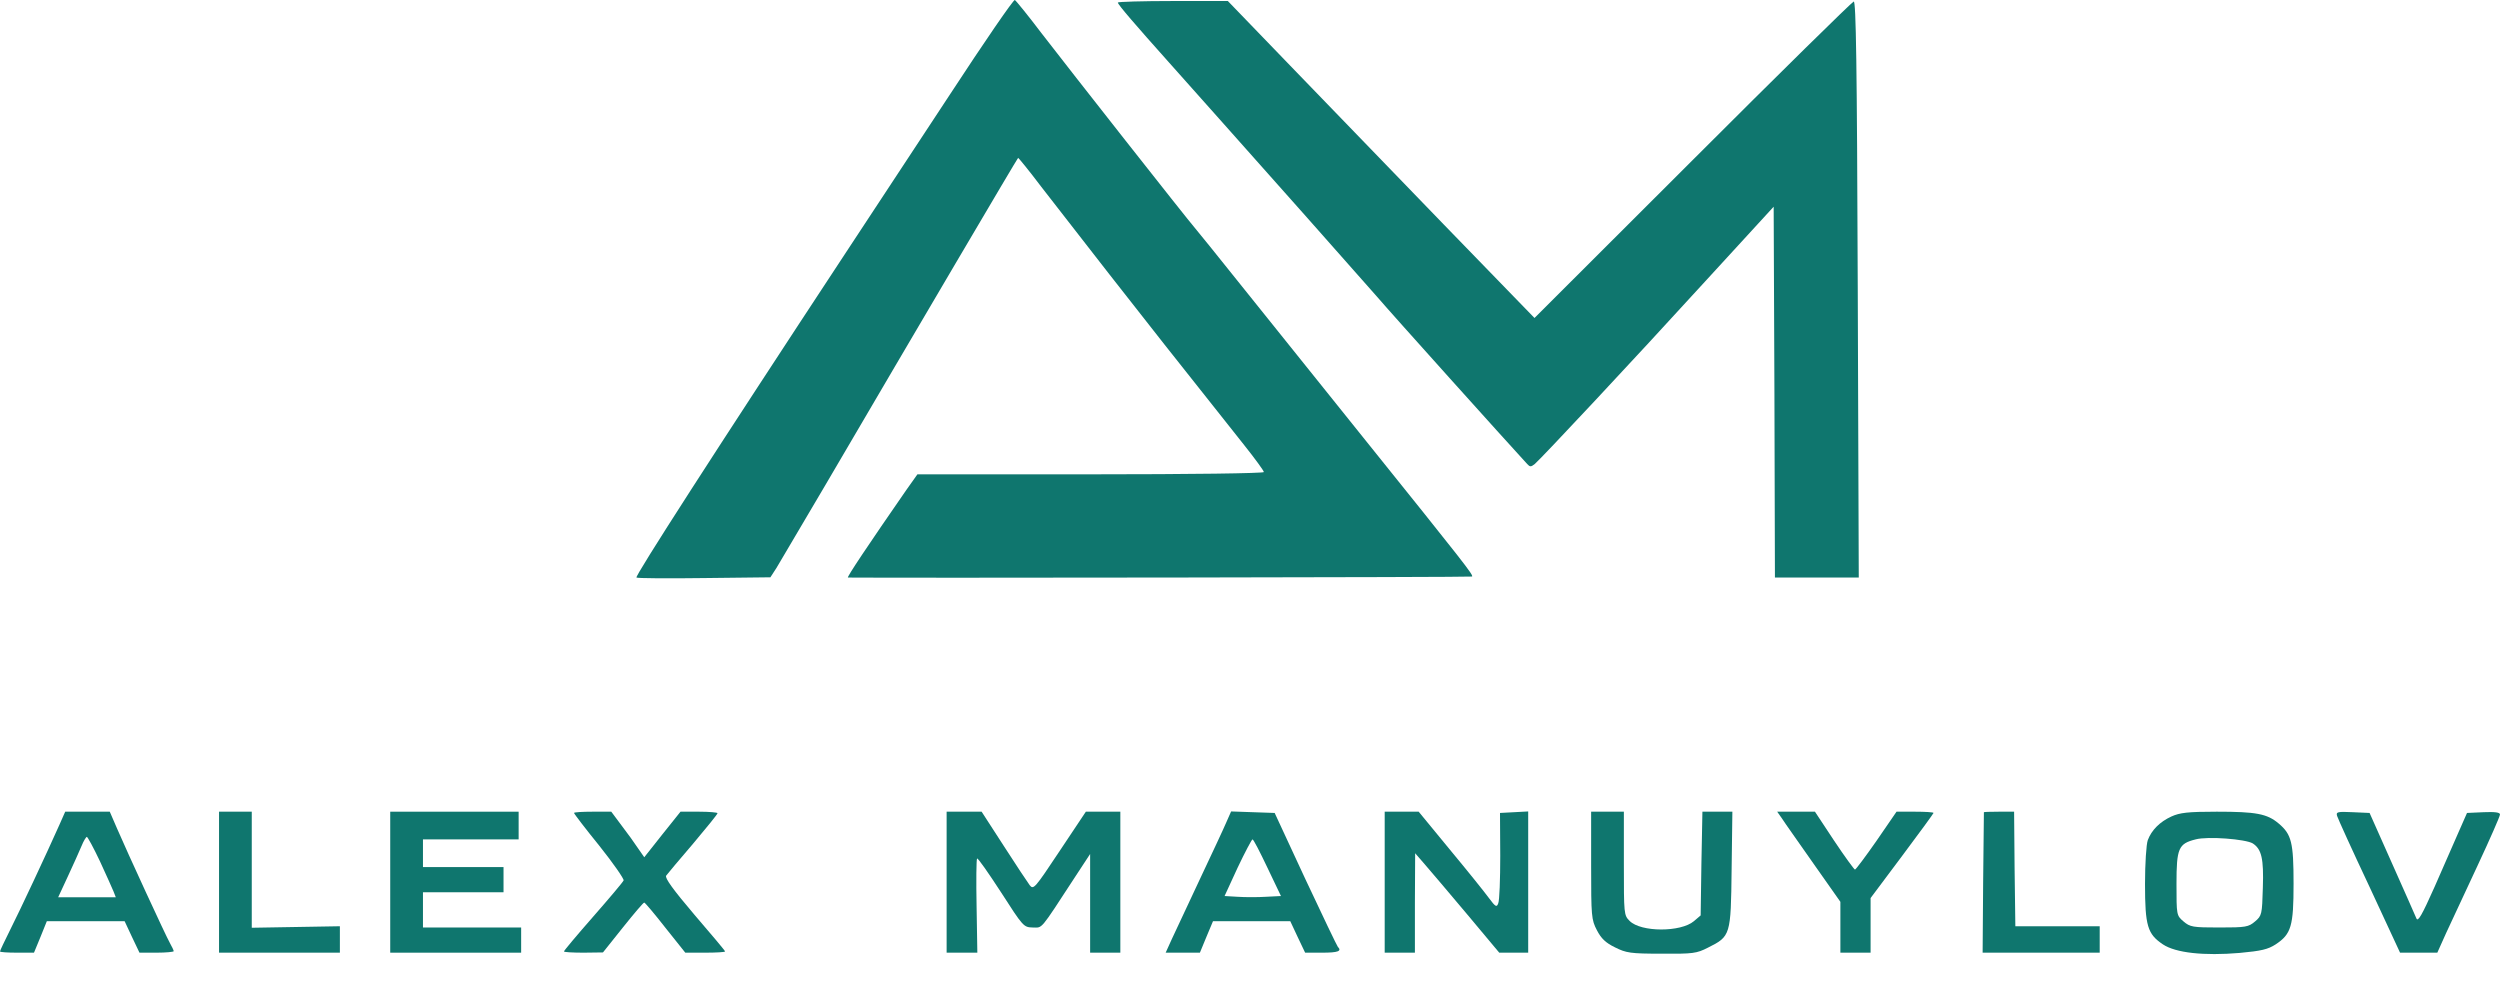
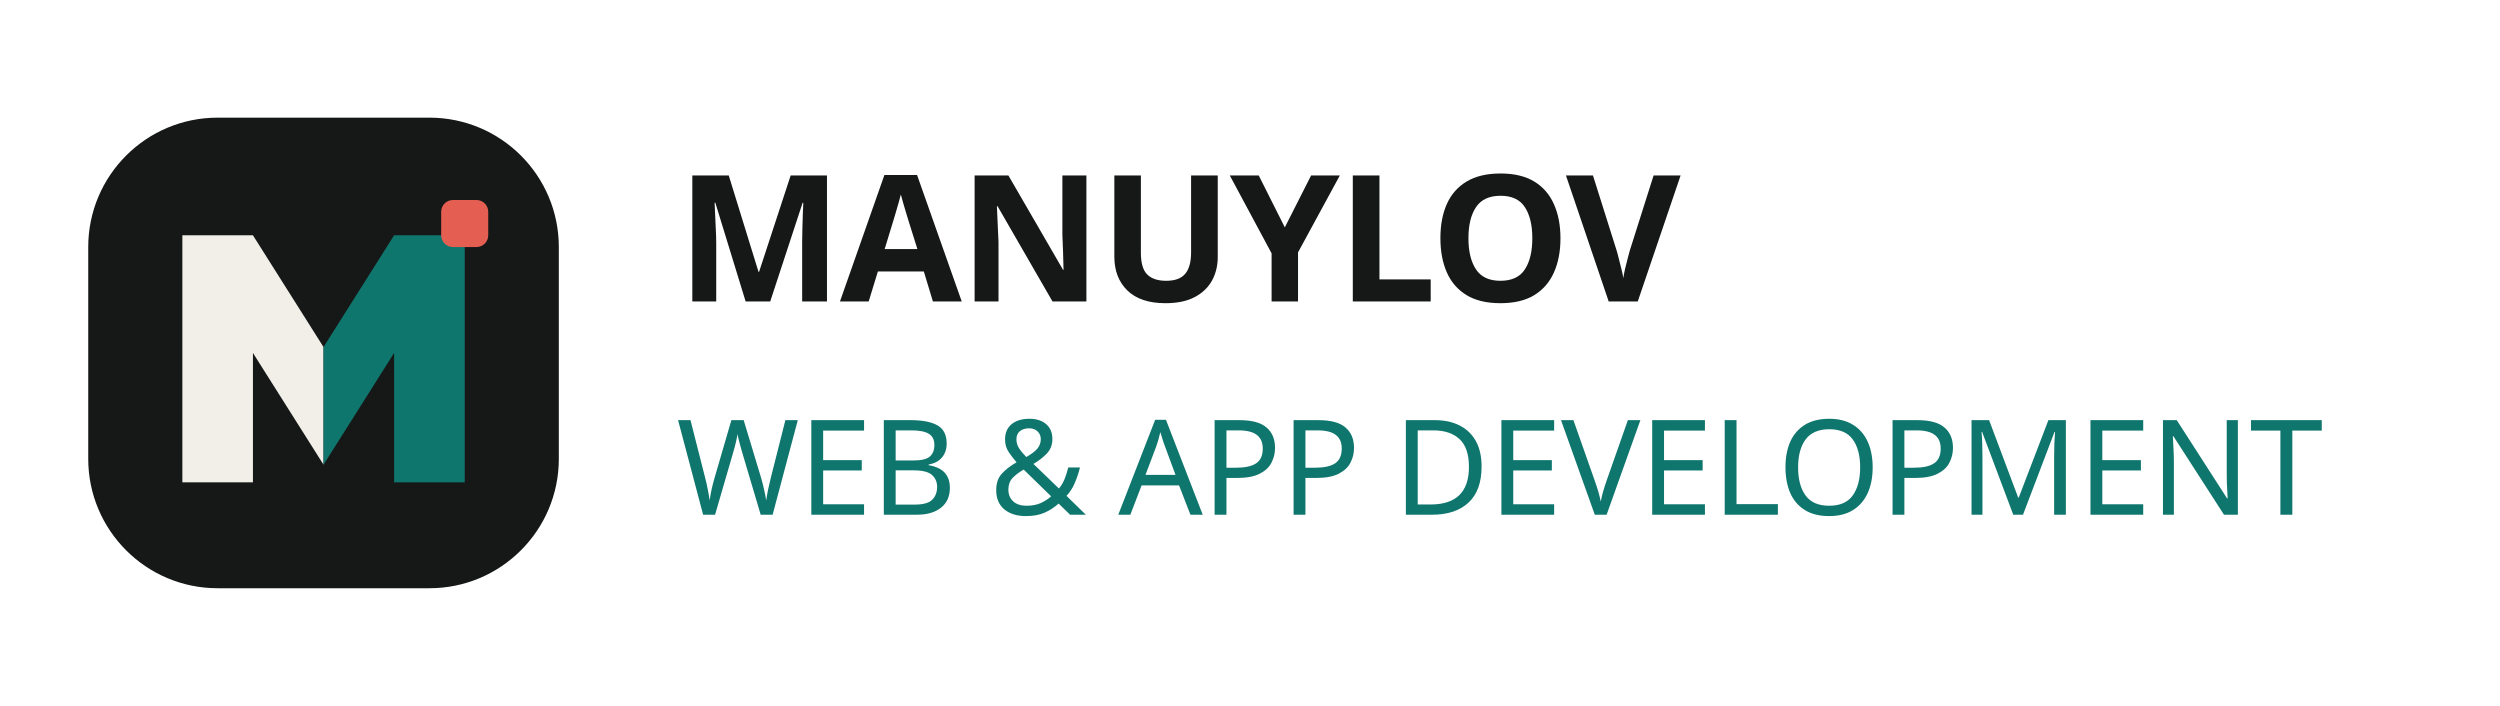
- <svg xmlns="http://www.w3.org/2000/svg" width="1324" height="530" viewBox="0 0 1324 530" fill="none">
-   <path d="M502.933 50.272C484.533 78.272 459.6 116.139 447.467 134.539C378.667 239.072 336.133 305.205 337.067 305.872C337.6 306.272 353.733 306.405 373.067 306.139L408 305.739L411.2 300.805C412.8 298.139 424.4 278.405 436.933 257.205C486.933 171.872 538.533 84.272 539.2 83.605C539.333 83.472 544.933 90.272 551.467 98.939C558.133 107.472 574.267 128.272 587.467 145.205C608.8 172.539 620 186.672 658.933 235.739C664.667 242.939 669.333 249.339 669.333 250.005C669.333 250.672 630.933 251.205 577.6 251.205H485.867L480 259.472C459.867 288.539 448.267 305.872 449.067 305.872C476.533 306.139 779.333 305.739 779.6 305.339C780.4 304.539 776 298.939 722 231.739C668.133 164.672 647.067 138.405 640.8 130.539C638.533 127.739 635.067 123.472 633.2 121.205C628.133 115.339 566.8 37.339 551.6 17.605C544.533 8.272 538.133 0.405 537.467 0.005C536.8 -0.395 521.333 22.139 502.933 50.272Z" fill="#0f766e" />
-   <path d="M592 1.339C592 2.405 601.467 13.338 619.333 33.339C625.867 40.672 637.6 53.872 645.467 62.672C653.2 71.338 673.867 94.672 691.467 114.405C708.933 134.139 726 153.472 729.333 157.205C737.067 166.272 798 234.005 808.8 245.739C810.267 247.339 810.8 247.339 812.8 245.739C816.133 242.939 863.6 192.272 904 148.005L939.333 109.472L939.733 207.605L940 305.872H962.133H984.4L983.867 153.205C983.467 33.072 982.933 0.539 981.733 0.805C980.8 1.072 942.4 38.805 896.4 84.805L812.667 168.405L764.533 118.805C738.133 91.472 701.6 53.739 683.333 34.805L650.267 0.539H621.067C605.067 0.539 592 0.939 592 1.339Z" fill="#0f766e" />
-   <path d="M31.467 436.805C25.067 451.205 10.533 482.272 5.333 492.539C2.4 498.405 0 503.472 0 503.872C0 504.272 4 504.539 9.067 504.539H18L21.467 496.139L24.8 487.872H45.467H66L69.867 496.139L73.867 504.539H82.933C87.867 504.539 92 504.139 92 503.739C92 503.339 91.067 501.339 90 499.472C87.6 495.205 67.467 451.472 62 438.805L58.133 429.872H46.267H34.533L31.467 436.805ZM52.933 456.139C56.267 463.339 59.467 470.539 60.133 472.139L61.333 475.205H46H30.8L36 464.005C38.8 457.872 42.133 450.672 43.2 448.005C44.267 445.339 45.6 443.205 46 443.205C46.4 443.205 49.6 449.072 52.933 456.139Z" fill="#0f766e" />
-   <path d="M116 467.205V504.539H148H180V497.472V490.539L156.667 490.939L133.333 491.339V460.672V429.872H124.667H116V467.205Z" fill="#0f766e" />
-   <path d="M206.667 467.205V504.539H241.333H276V497.872V491.205H250H224V481.872V472.539H245.333H266.667V465.872V459.205H245.333H224V451.872V444.539H249.333H274.667V437.205V429.872H240.667H206.667V467.205Z" fill="#0f766e" />
-   <path d="M304 430.539C304 430.939 310 438.805 317.467 448.005C324.8 457.205 330.533 465.472 330.267 466.272C329.867 467.205 322.667 475.739 314.133 485.472C305.6 495.205 298.667 503.472 298.667 503.872C298.667 504.272 303.333 504.539 309.067 504.539L319.333 504.405L329.867 491.205C335.733 483.872 340.8 477.872 341.2 478.005C341.6 478.005 346.667 484.005 352.4 491.339L362.933 504.539H373.467C379.2 504.539 384 504.272 384 503.872C384 503.472 376.667 494.805 367.733 484.405C356.4 471.072 352 464.939 352.8 463.739C353.467 462.805 359.867 455.205 367.067 446.805C374.133 438.405 380 431.205 380 430.672C380 430.272 375.6 429.872 370.267 429.872H360.4L350.8 441.872L341.2 454.005L337.867 449.205C336.133 446.539 332.267 441.205 329.2 437.205L323.733 429.872H313.867C308.4 429.872 304 430.139 304 430.539Z" fill="#0f766e" />
-   <path d="M501.333 467.205V504.539H509.467H517.6L517.2 480.005C516.933 466.405 517.067 455.072 517.467 454.672C517.867 454.272 523.467 462.272 530.133 472.539C541.867 490.805 542.133 491.072 546.933 491.205C552.267 491.205 550.4 493.472 569.2 464.672L577.333 452.272V478.405V504.539H585.333H593.333V467.205V429.872H584.133H575.067L561.2 450.672C548 470.539 547.333 471.339 545.333 468.805C544.267 467.339 538 458.005 531.6 448.005L519.867 429.872H510.533H501.333V467.205Z" fill="#0f766e" />
-   <path d="M649.467 435.472C648.133 438.672 641.733 452.272 635.333 465.872C628.933 479.472 622.267 493.739 620.533 497.472L617.333 504.539H626.4H635.467L638.933 496.139L642.4 487.872H662.8H683.333L687.2 496.139L691.2 504.539H700.267C708.533 504.539 710.8 503.739 708.533 501.472C708.133 501.072 700.4 484.939 691.333 465.605L675.067 430.539L663.467 430.139L652 429.739L649.467 435.472ZM671.2 459.472L678.4 474.539L670.4 474.939C666.133 475.205 659.333 475.205 655.467 474.939L648.533 474.539L655.467 459.472C659.333 451.339 662.933 444.539 663.333 444.539C663.867 444.539 667.333 451.339 671.2 459.472Z" fill="#0f766e" />
-   <path d="M733.333 467.205V504.539H741.333H749.333V478.139L749.467 451.872L754.667 457.872C757.6 461.205 767.6 473.072 776.933 484.139L794 504.539H801.733H809.333V467.205V429.739L801.867 430.139L794.4 430.539L794.533 453.205C794.533 465.605 794.133 476.939 793.467 478.405C792.667 480.672 792 480.272 788.533 475.605C786.4 472.672 777.2 461.205 768 450.139L751.333 429.872H742.4H733.333V467.205Z" fill="#0f766e" />
-   <path d="M842.667 458.272C842.667 485.339 842.8 487.072 845.733 492.672C848 497.072 850.4 499.339 855.333 501.739C861.2 504.672 863.467 505.072 879.867 505.072C896.667 505.205 898.533 504.939 904.533 501.872C916.533 495.872 916.667 495.472 917.067 460.405L917.467 429.872H909.6H901.6L901.067 457.339L900.667 484.805L897.067 487.872C890.133 493.739 869.067 493.739 863.067 487.739C860 484.672 860 484.139 860 457.205V429.872H851.333H842.667V458.272Z" fill="#0f766e" />
-   <path d="M943.733 433.472C945.067 435.605 952.667 446.272 960.4 457.339L974.667 477.605V491.072V504.539H982.667H990.667V490.005V475.605L1007.33 453.339C1016.53 441.072 1024 430.805 1024 430.539C1024 430.139 1019.6 429.872 1014.13 429.872H1004.4L993.867 445.205C988 453.605 982.933 460.405 982.4 460.539C982 460.539 976.933 453.605 971.333 445.205L961.2 429.872H951.2H941.2L943.733 433.472Z" fill="#0f766e" />
-   <path d="M1050.67 430.139C1050.67 430.405 1050.53 447.205 1050.27 467.605L1050 504.539H1081.07H1112V497.472V490.539H1089.73H1067.33L1066.93 460.139L1066.67 429.872H1058.67C1054.27 429.872 1050.67 430.005 1050.67 430.139Z" fill="#0f766e" />
-   <path d="M1150 432.405C1143.87 435.205 1139.47 439.605 1137.47 444.939C1136.67 447.072 1136 457.472 1136 468.139C1136 490.405 1137.33 494.672 1145.47 500.139C1152.27 504.672 1167.2 506.272 1186.13 504.672C1197.6 503.605 1201.07 502.805 1205.2 500.139C1213.47 494.672 1214.67 490.405 1214.67 468.005C1214.67 446.139 1213.6 441.872 1206.8 436.139C1200.67 430.939 1194.8 429.872 1174 429.872C1158.67 429.872 1154.4 430.405 1150 432.405ZM1193.07 446.672C1197.73 449.739 1198.93 454.672 1198.4 470.272C1198 484.272 1197.87 484.939 1194.27 488.005C1190.8 490.939 1189.47 491.205 1175.33 491.205C1161.2 491.205 1159.87 490.939 1156.4 488.005C1152.67 484.805 1152.67 484.672 1152.67 468.005C1152.67 449.205 1153.73 446.805 1162.8 444.539C1169.2 442.805 1189.33 444.405 1193.07 446.672Z" fill="#0f766e" />
-   <path d="M1237.73 432.139C1238.13 433.472 1245.73 450.272 1254.8 469.472L1271.07 504.539H1280.93H1290.8L1295.47 494.139C1298.13 488.539 1305.6 472.405 1312.13 458.405C1318.67 444.405 1324 432.272 1324 431.339C1324 430.272 1321.47 429.872 1315.33 430.139L1306.53 430.539L1302.13 440.539C1299.73 446.005 1294 459.205 1289.33 469.739C1282.67 484.672 1280.53 488.405 1279.73 486.405C1279.2 485.072 1273.33 471.872 1266.8 457.205L1254.93 430.539L1246 430.139C1237.87 429.739 1237.07 430.005 1237.73 432.139Z" fill="#0f766e" />
-   <path d="M237.867 587.205C232.933 589.205 230.667 593.872 230.667 602.272C230.667 609.072 231.2 610.539 234.533 614.005C237.733 617.072 239.6 617.872 244.533 617.872C251.733 617.872 256.533 615.872 259.333 611.605C261.333 608.672 261.2 608.539 258.4 608.539C256.667 608.539 254.133 609.472 252.8 610.539C251.333 611.605 247.867 612.539 245.2 612.539C239.067 612.539 236 608.939 236 601.872C236 592.139 245.467 587.605 252.667 593.739C255.333 596.139 260 596.139 260 593.739C260 592.939 258.533 590.939 256.667 589.205C254.133 586.539 252.133 585.872 247.067 586.005C243.6 586.005 239.333 586.539 237.867 587.205Z" fill="#0f766e" />
-   <path d="M282.533 587.872C273.867 592.539 274 611.339 282.8 615.872C288.667 618.939 297.867 618.405 302.133 614.672C305.333 612.005 305.867 610.405 306.4 602.805C306.933 594.405 306.8 593.739 302.933 589.872C299.467 586.539 297.867 585.872 292.4 585.872C288.933 586.005 284.4 586.805 282.533 587.872ZM299.333 594.272C302 598.005 301.867 605.872 299.2 609.605C297.733 611.739 295.867 612.539 292.4 612.539C285.467 612.539 282.667 609.472 282.667 602.005C282.667 594.539 283.733 592.672 288.8 591.339C293.867 590.005 296.933 590.939 299.333 594.272Z" fill="#0f766e" />
-   <path d="M325.333 601.872V617.872H335.067C347.333 617.872 352.133 615.205 354.533 607.339C355.333 604.272 355.733 600.405 355.333 598.805C352.533 588.672 348 585.872 334.667 585.872H325.333V601.872ZM346.667 593.872C348.4 595.605 349.333 598.272 349.333 601.739C349.333 608.405 344.667 612.539 337.2 612.539H332V601.872V591.205H338C342.267 591.205 344.8 592.005 346.667 593.872Z" fill="#0f766e" />
-   <path d="M373.333 601.872V617.872H386C397.733 617.872 398.667 617.739 398.667 615.205C398.667 612.805 397.733 612.539 389.333 612.539H380V608.539V604.539H388.667C396.4 604.539 397.333 604.272 397.333 601.872C397.333 599.472 396.4 599.205 388 599.205H378.533L379.067 595.472C379.6 592.005 379.867 591.872 389.067 591.472C397.6 591.072 398.667 590.805 398.667 588.539C398.667 586.139 397.733 585.872 386 585.872H373.333V601.872Z" fill="#0f766e" />
-   <path d="M532 601.872V617.872H542.4C554.4 617.872 558.667 615.872 558.667 610.139C558.667 605.872 557.6 604.139 554.133 602.272C551.6 600.939 551.733 600.805 554.4 600.005C556.667 599.205 557.333 598.005 557.333 594.539C557.333 587.872 553.6 585.872 541.733 585.872H532V601.872ZM551.467 593.205C552.8 596.672 549.333 599.205 543.2 599.205C537.6 599.205 537.333 599.072 537.333 595.205C537.333 591.339 537.467 591.205 544 591.205C548.8 591.205 550.933 591.739 551.467 593.205ZM551.733 606.405C555.067 609.739 551.6 612.539 543.867 612.539C537.6 612.539 537.333 612.405 537.333 608.805C537.333 606.672 537.733 604.539 538.4 604.005C539.867 602.405 549.467 604.139 551.733 606.405Z" fill="#0f766e" />
-   <path d="M577.6 599.339C578.133 615.605 579.733 617.872 591.2 617.872C601.867 617.872 604 614.939 604.933 598.672L605.733 585.872H602.133H598.533L599.467 595.872C600.533 608.139 598.533 612.539 591.6 612.539C584.133 612.539 583.333 611.205 582.933 597.872C582.4 586.939 582.133 585.872 579.733 585.872C577.2 585.872 577.067 586.672 577.6 599.339Z" fill="#0f766e" />
-   <path d="M622.667 601.872C622.667 616.939 622.8 617.872 625.333 617.872C627.867 617.872 628 616.939 628 601.872C628 586.805 627.867 585.872 625.333 585.872C622.8 585.872 622.667 586.805 622.667 601.872Z" fill="#0f766e" />
-   <path d="M648 601.739V617.872H659.2C669.2 617.872 670.4 617.605 671.067 615.205C671.733 612.672 671.067 612.539 662.4 612.539H653.2L653.467 599.472C653.733 587.205 653.6 586.539 650.8 586.139C648.133 585.739 648 586.139 648 601.739Z" fill="#0f766e" />
-   <path d="M690.667 602.005V618.139L701.333 617.605C710.667 617.205 712.4 616.805 715.467 613.739C717.867 611.339 719.2 608.272 719.6 604.405C720.933 591.872 714.533 585.872 699.733 585.872H690.667V602.005ZM708.667 592.005C712 593.339 714.933 600.272 714 604.672C712.8 609.872 708.667 612.539 701.733 612.539H696V601.872V591.205H701.2C704.133 591.205 707.467 591.605 708.667 592.005Z" fill="#0f766e" />
-   <path d="M851.467 588.672C846.933 592.139 846.8 598.272 851.067 601.072C852.667 602.139 857.067 603.739 860.667 604.672C868.8 606.539 870.267 607.739 868 610.539C865.867 613.205 856.267 613.205 853.333 610.539C851.067 608.539 846.667 609.072 846.667 611.205C846.667 611.872 848.267 613.605 850.133 615.072C855.467 619.339 866.933 618.939 871.333 614.539C878 608.005 874.133 601.739 862.267 599.205C852.267 597.205 851.067 593.205 859.733 590.539C861.733 590.005 864 590.405 866 591.739C870 594.405 873.333 594.539 873.333 592.139C873.333 585.739 858.133 583.339 851.467 588.672Z" fill="#0f766e" />
-   <path d="M897.333 587.605C892.8 589.872 890.667 594.672 890.667 602.939C890.667 609.072 891.2 610.672 894.533 614.005C897.733 617.072 899.6 617.872 904.533 617.872C912.667 617.872 916.8 616.005 919.333 611.339C923.333 603.472 920.933 590.539 914.8 587.205C911.2 585.339 901.333 585.605 897.333 587.605ZM914.4 595.339C916.667 599.472 915.467 608.672 912.533 610.805C909.467 613.072 900.667 613.072 898.8 610.805C896.267 607.739 895.6 600.805 897.333 596.539C900.267 589.472 910.8 588.672 914.4 595.339Z" fill="#0f766e" />
-   <path d="M938.667 601.872V617.872H950.667C961.733 617.872 962.667 617.739 962.667 615.205C962.667 612.805 961.733 612.539 953.333 612.539H944V599.205C944 586.805 943.867 585.872 941.333 585.872C938.8 585.872 938.667 586.805 938.667 601.872Z" fill="#0f766e" />
-   <path d="M973.333 586.139C973.333 586.405 976 593.472 979.2 601.872C984.667 616.139 985.333 617.205 988.933 617.605C992.533 618.005 992.933 617.472 998.667 602.939C1002 594.672 1004.93 587.472 1005.07 586.939C1005.33 586.272 1004.13 585.872 1002.27 585.872C999.333 585.872 998.533 587.205 994.533 597.872C992.133 604.405 989.733 609.872 989.333 609.872C988.933 609.872 986.533 604.672 983.867 598.139C980.133 589.072 978.533 586.405 976.267 586.139C974.667 585.872 973.333 585.872 973.333 586.139Z" fill="#0f766e" />
-   <path d="M1021.33 601.872V617.872H1033.33C1044.4 617.872 1045.33 617.739 1045.33 615.205C1045.33 612.805 1044.4 612.539 1036 612.539H1026.67V608.539C1026.67 604.539 1026.8 604.539 1034 604.539C1040.4 604.539 1041.33 604.272 1041.33 601.872C1041.33 599.472 1040.4 599.205 1034 599.205C1026.8 599.205 1026.67 599.205 1026.67 595.205V591.205H1036C1044.4 591.205 1045.33 590.939 1045.33 588.539C1045.33 586.005 1044.4 585.872 1033.33 585.872H1021.33V601.872Z" fill="#0f766e" />
-   <path d="M454.267 595.339C449.067 598.405 448.8 606.805 453.867 610.139C458.667 613.472 466.667 608.672 466.667 602.539C466.667 598.672 462.4 593.872 459.067 593.872C457.733 593.872 455.6 594.539 454.267 595.339Z" fill="#0f766e" />
-   <path d="M776 597.472C769.333 606.005 780.267 616.272 788 608.539C793.2 603.339 789.467 593.872 782.133 593.872C780.133 593.872 777.733 595.339 776 597.472Z" fill="#0f766e" />
-   <path d="M661.733 692.005C656.133 704.939 634.667 756.672 634.667 757.205C634.667 757.472 636.667 758.005 639.067 758.539C641.333 759.072 644.267 759.739 645.467 760.005C647.2 760.539 649.467 756.539 655.733 741.605C668.667 710.805 677.467 688.272 676.8 687.605C676.4 687.205 673.467 686.539 670.267 686.272L664.4 685.605L661.733 692.005Z" fill="#0f766e" />
-   <path d="M599.333 708.939C570.267 722.272 571.733 721.339 572.267 726.139C572.667 729.872 573.733 730.672 590 738.139C624.8 754.139 623.6 753.872 624.267 744.539L624.667 740.005L609.067 733.205C600.4 729.605 593.333 726.139 593.333 725.739C593.333 725.339 600.133 722.139 608.4 718.539C616.533 714.939 623.733 711.739 624.267 711.339C625.733 710.139 623.867 699.205 622.133 699.205C621.333 699.205 611.067 703.605 599.333 708.939Z" fill="#0f766e" />
-   <path d="M695.733 704.805C695.333 708.005 695.467 710.939 695.867 711.339C696.267 711.739 703.733 715.072 712.267 718.672C720.933 722.272 728 725.472 728 725.872C728 726.272 720.933 729.605 712.267 733.339C697.067 740.139 696.667 740.405 696.267 744.672C695.6 753.739 696.4 753.739 722.8 741.605L747.333 730.539L747.733 725.472C748 722.805 747.6 720.539 746.933 720.539C746.267 720.539 740 717.872 733.2 714.672C715.867 706.672 698.8 699.205 697.467 699.205C696.8 699.205 696 701.739 695.733 704.805Z" fill="#0f766e" />
-   <path d="M148.533 722.405C148.133 723.472 148 725.472 148.267 726.805C148.667 729.072 156.8 729.205 343.733 729.605L538.8 729.872L538.4 725.605L538 721.205L343.6 720.805C175.2 720.539 149.2 720.805 148.533 722.405Z" fill="#0f766e" />
-   <path d="M783.2 722.405C782.8 723.472 782.667 725.472 782.933 726.805C783.333 729.072 791.467 729.205 979.733 729.605L1176 729.872V725.205V720.539H980C810.4 720.539 783.867 720.805 783.2 722.405Z" fill="#0f766e" />
+ <svg xmlns="http://www.w3.org/2000/svg" viewBox="0 0 340 96" role="img" aria-labelledby="title desc">
+   <g fill="none" fill-rule="evenodd">
+     <g transform="translate(12 16) scale(0.8)">
+       <rect width="80" height="80" rx="22" fill="#151817" />
+       <path d="M16 62V20h12l12 19v20L28 40v22H16Z" fill="#F1EFE8" />
+       <path d="M40 39l12-19h12v42H52V40L40 59V39Z" fill="#0F766E" />
+       <rect x="60" y="14" width="8" height="8" rx="2" fill="#E45F52" />
+     </g>
+     <g fill="#151817">
+       <text x="92" y="41" font-family="Satoshi, Segoe UI, sans-serif" font-size="24" font-weight="700" letter-spacing="-0.4">MANUYLOV</text>
+       <text x="92" y="70" fill="#0F766E" font-family="Satoshi, Segoe UI, sans-serif" font-size="18" font-weight="500" letter-spacing="-0.15">WEB &amp; APP DEVELOPMENT</text>
+     </g>
+   </g>
</svg>
